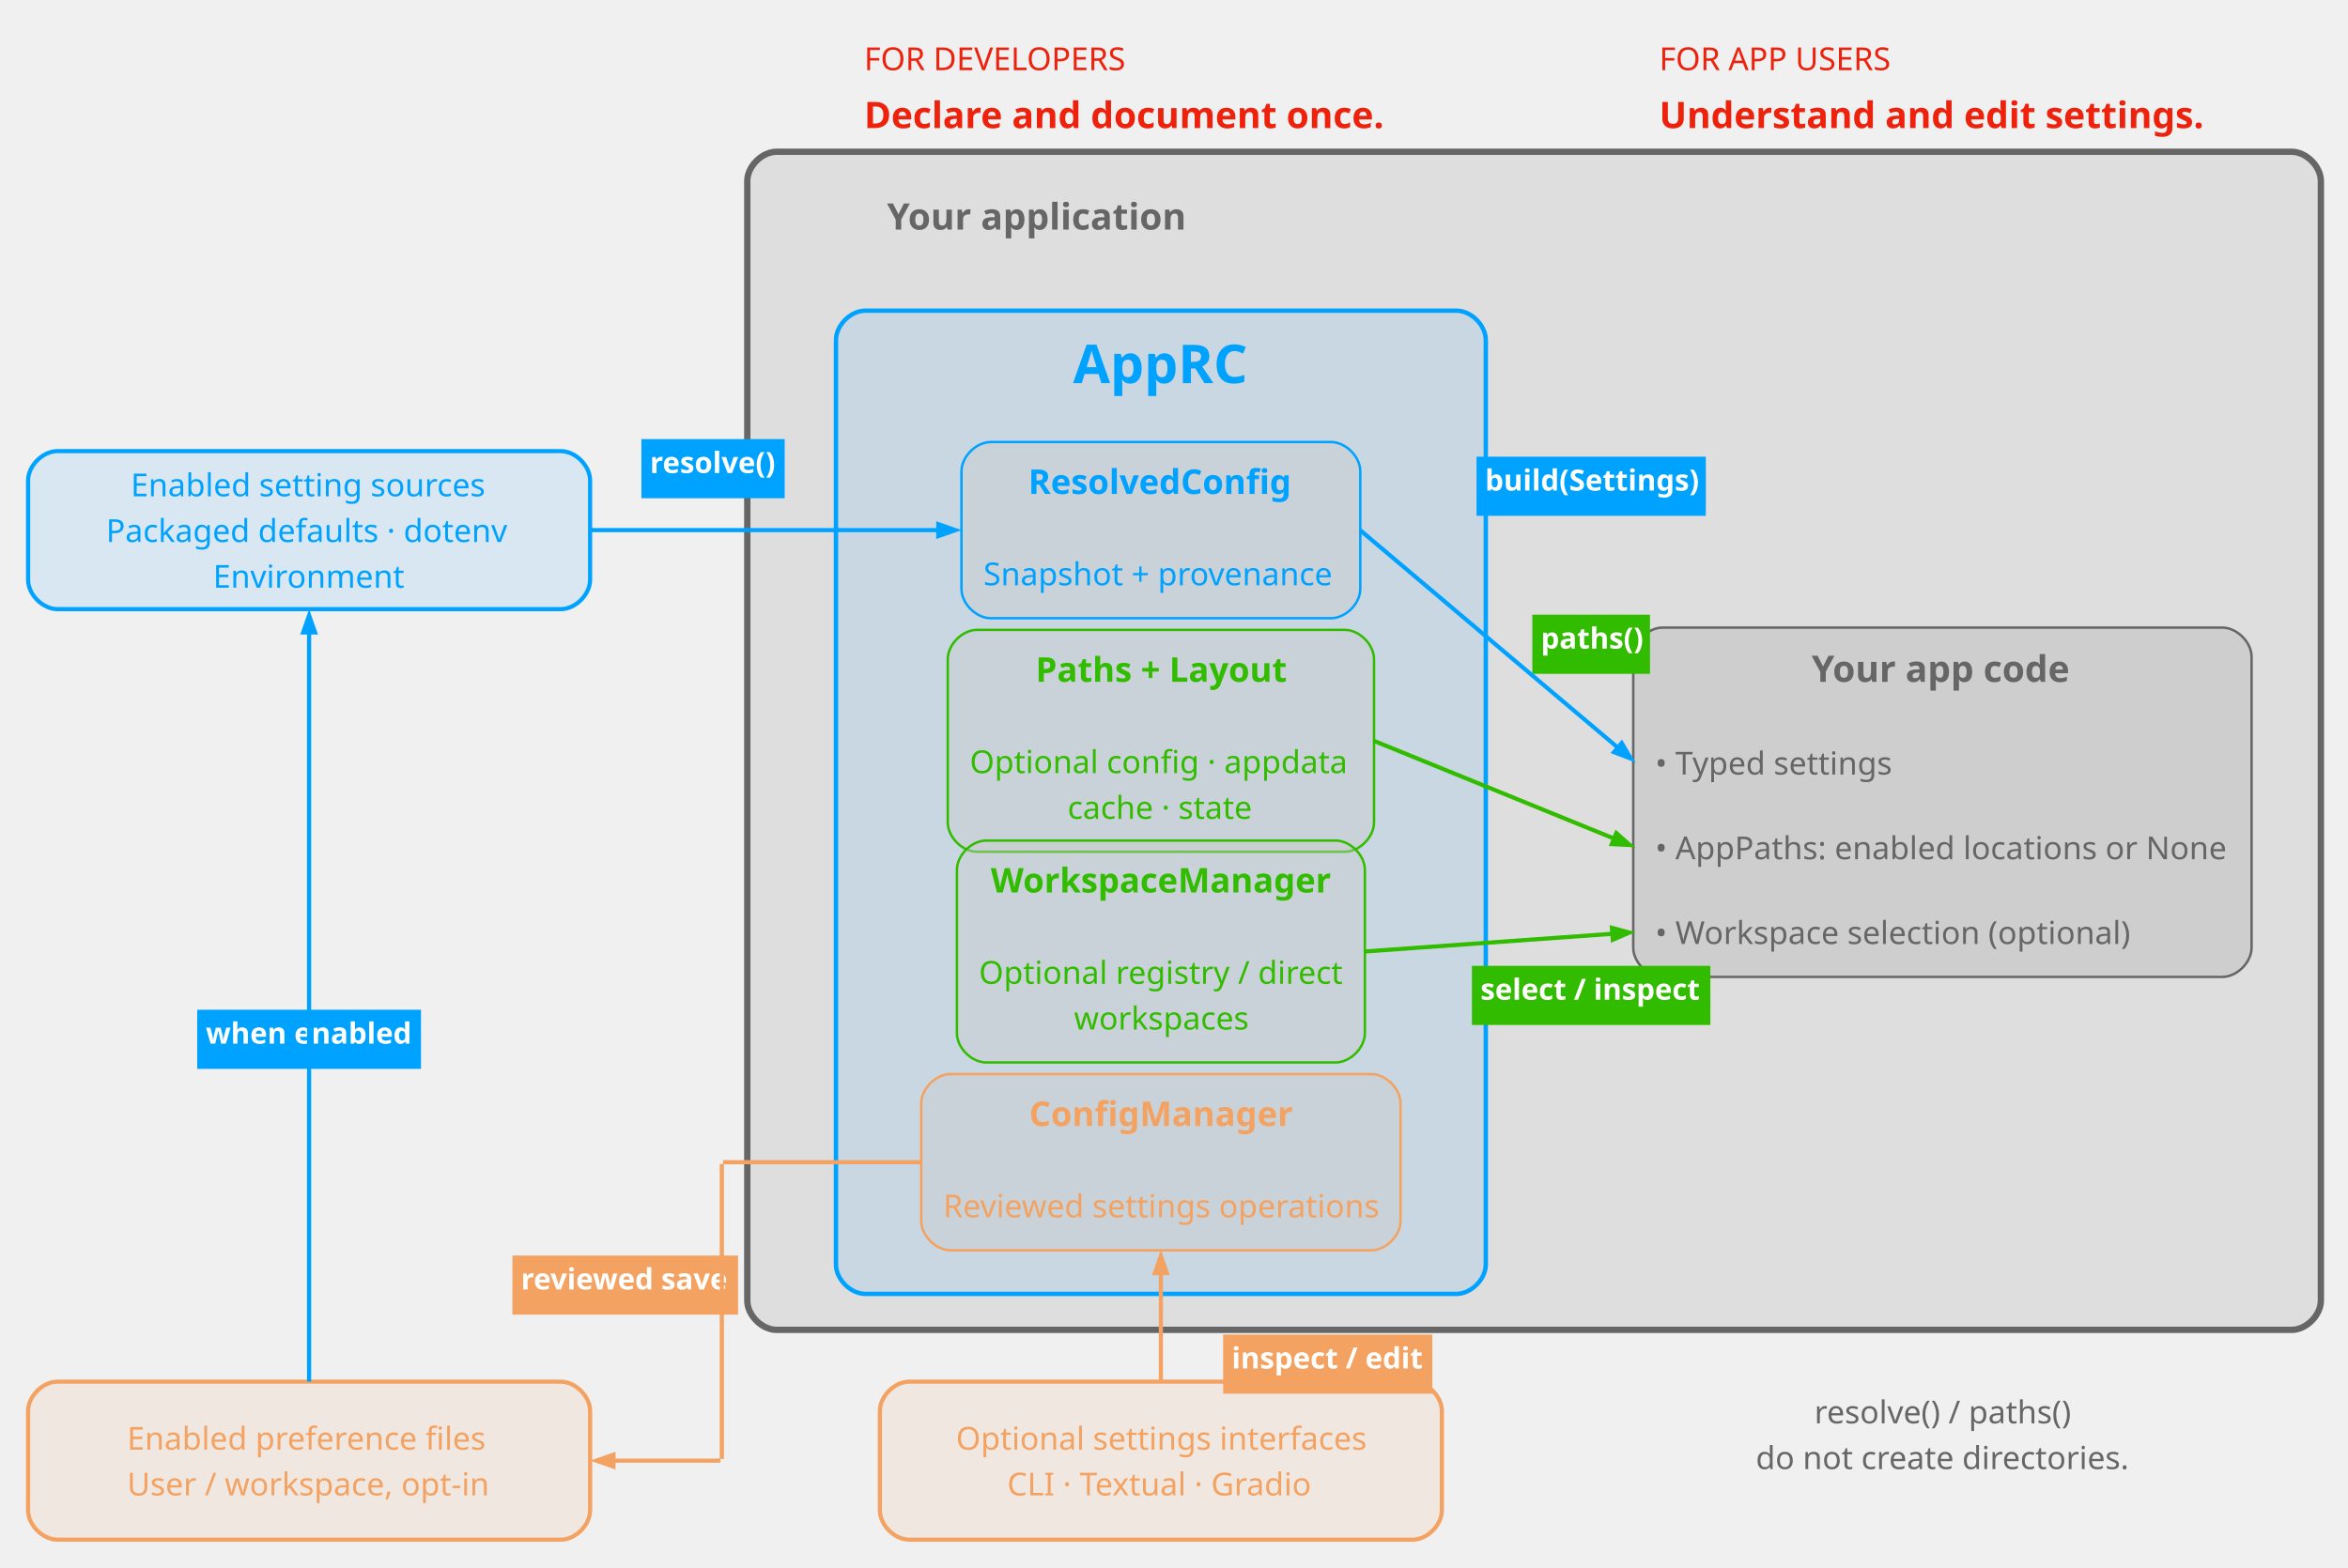
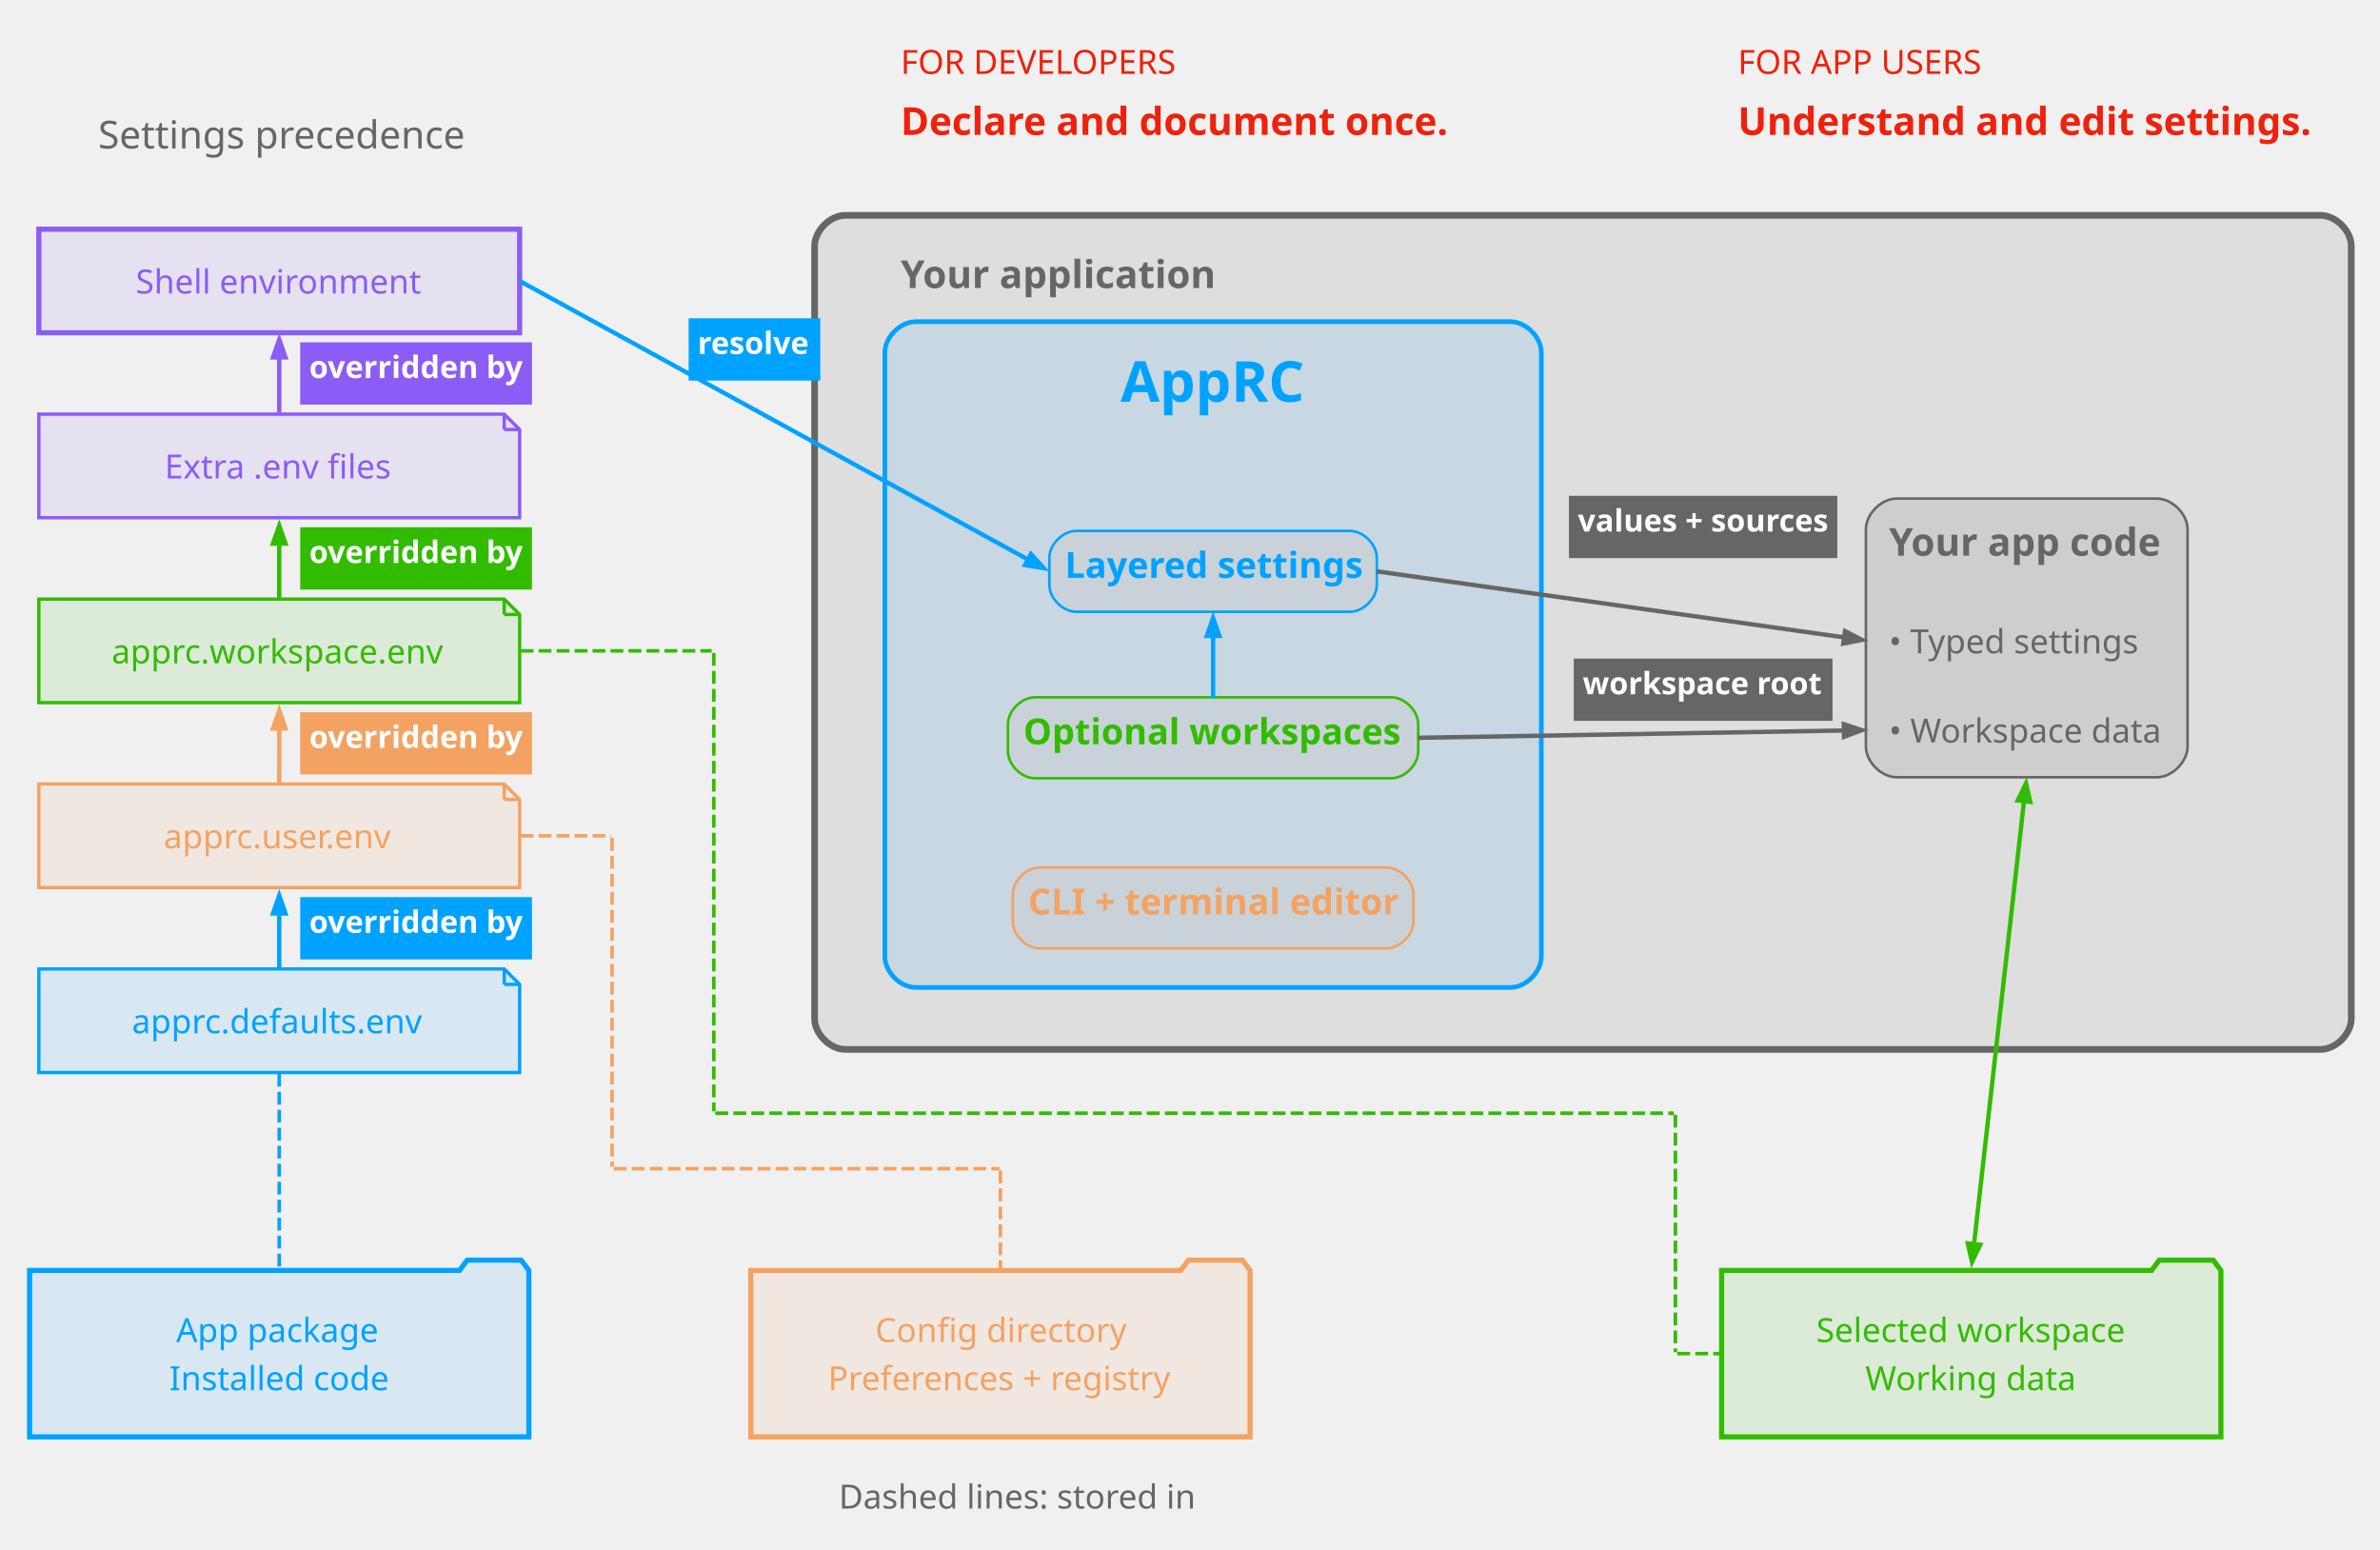
- <svg xmlns="http://www.w3.org/2000/svg" width="1080px" height="721.328px" viewBox="0 0 1084 724">
-   <g id="graph0" class="graph" transform="scale(1.12612 1.12612) rotate(0) translate(11.52 631.4)">
+ <svg xmlns="http://www.w3.org/2000/svg" width="1080px" height="703.165px" viewBox="0 0 1112 724">
+   <g id="graph0" class="graph" transform="scale(1.20001 1.20001) rotate(0) translate(11.52 591.81)">
    <g id="clust1" class="cluster">
-       <path fill="#444444" fill-opacity="0.098" stroke="#666666" stroke-width="2.6" d="M306.84,-86.04C306.84,-86.04 927.96,-86.04 927.96,-86.04 933.96,-86.04 939.96,-92.04 939.96,-98.04 939.96,-98.04 939.96,-557.16 939.96,-557.16 939.96,-563.16 933.96,-569.16 927.96,-569.16 927.96,-569.16 306.84,-569.16 306.84,-569.16 300.84,-569.16 294.84,-563.16 294.84,-557.16 294.84,-557.16 294.84,-98.04 294.84,-98.04 294.84,-92.04 300.84,-86.04 306.84,-86.04" />
+       <path fill="#444444" fill-opacity="0.098" stroke="#666666" stroke-width="2.6" d="M317.64,-183.26C317.64,-183.26 891.96,-183.26 891.96,-183.26 897.96,-183.26 903.96,-189.26 903.96,-195.26 903.96,-195.26 903.96,-495.98 903.96,-495.98 903.96,-501.98 897.96,-507.98 891.96,-507.98 891.96,-507.98 317.64,-507.98 317.64,-507.98 311.64,-507.98 305.64,-501.98 305.64,-495.98 305.64,-495.98 305.64,-195.26 305.64,-195.26 305.64,-189.26 311.64,-183.26 317.64,-183.26" />
    </g>
    <g id="node1" class="node">
-       <text xml:space="preserve" text-anchor="start" x="342.75" y="-602.63" font-family="sans-serif" font-size="13.00" fill="#ee220c">FOR DEVELOPERS</text>
-       <text xml:space="preserve" text-anchor="start" x="342.75" y="-578.88" font-family="sans-serif" font-weight="bold" font-size="15.00" fill="#ee220c">Declare and document once.</text>
+       <text xml:space="preserve" text-anchor="start" x="339.15" y="-563.04" font-family="sans-serif" font-size="13.00" fill="#ee220c">FOR DEVELOPERS</text>
+       <text xml:space="preserve" text-anchor="start" x="339.15" y="-539.29" font-family="sans-serif" font-weight="bold" font-size="15.00" fill="#ee220c">Declare and document once.</text>
    </g>
    <g id="node2" class="node">
-       <text xml:space="preserve" text-anchor="start" x="668.7" y="-602.63" font-family="sans-serif" font-size="13.00" fill="#ee220c">FOR APP USERS</text>
-       <text xml:space="preserve" text-anchor="start" x="668.7" y="-578.88" font-family="sans-serif" font-weight="bold" font-size="15.00" fill="#ee220c">Understand and edit settings.</text>
+       <text xml:space="preserve" text-anchor="start" x="665.1" y="-563.04" font-family="sans-serif" font-size="13.00" fill="#ee220c">FOR APP USERS</text>
+       <text xml:space="preserve" text-anchor="start" x="665.1" y="-539.29" font-family="sans-serif" font-weight="bold" font-size="15.00" fill="#ee220c">Understand and edit settings.</text>
    </g>
    <g id="node5" class="node">
-       <text xml:space="preserve" text-anchor="start" x="352.13" y="-537.25" font-family="sans-serif" font-weight="bold" font-size="15.00" fill="#666666">Your application</text>
+       <text xml:space="preserve" text-anchor="start" x="339.16" y="-479.67" font-family="sans-serif" font-weight="bold" font-size="15.00" fill="#666666">Your application</text>
    </g>
    <g id="node6" class="node">
-       <path fill="#00a2ff" fill-opacity="0.098" stroke="#00a2ff" stroke-width="1.8" d="M585.6,-504C585.6,-504 343.2,-504 343.2,-504 337.2,-504 331.2,-498 331.2,-492 331.2,-492 331.2,-112.8 331.2,-112.8 331.2,-106.8 337.2,-100.8 343.2,-100.8 343.2,-100.8 585.6,-100.8 585.6,-100.8 591.6,-100.8 597.6,-106.8 597.6,-112.8 597.6,-112.8 597.6,-492 597.6,-492 597.6,-498 591.6,-504 585.6,-504" />
+       <path fill="#00a2ff" fill-opacity="0.098" stroke="#00a2ff" stroke-width="1.8" d="M576.6,-466.58C576.6,-466.58 345,-466.58 345,-466.58 339,-466.58 333,-460.58 333,-454.58 333,-454.58 333,-219.38 333,-219.38 333,-213.38 339,-207.38 345,-207.38 345,-207.38 576.6,-207.38 576.6,-207.38 582.6,-207.38 588.6,-213.38 588.6,-219.38 588.6,-219.38 588.6,-454.58 588.6,-454.58 588.6,-460.58 582.6,-466.58 576.6,-466.58" />
    </g>
    <g id="node7" class="node">
-       <text xml:space="preserve" text-anchor="start" x="428.4" y="-474.28" font-family="sans-serif" font-weight="bold" font-size="22.00" fill="#00a2ff">AppRC</text>
+       <text xml:space="preserve" text-anchor="start" x="424.8" y="-435.41" font-family="sans-serif" font-weight="bold" font-size="22.00" fill="#00a2ff">AppRC</text>
    </g>
    <g id="node8" class="node">
-       <path fill="#cccccc" fill-opacity="0.4" stroke="none" d="M394.65,-377.88C394.65,-377.88 534.15,-377.88 534.15,-377.88 540.15,-377.88 546.15,-383.88 546.15,-389.88 546.15,-389.88 546.15,-438.13 546.15,-438.13 546.15,-444.13 540.15,-450.13 534.15,-450.13 534.15,-450.13 394.65,-450.13 394.65,-450.13 388.65,-450.13 382.65,-444.13 382.65,-438.13 382.65,-438.13 382.65,-389.88 382.65,-389.88 382.65,-383.88 388.65,-377.88 394.65,-377.88" />
-       <path fill="none" stroke="#00a2ff" d="M394.65,-377.88C394.65,-377.88 534.15,-377.88 534.15,-377.88 540.15,-377.88 546.15,-383.88 546.15,-389.88 546.15,-389.88 546.15,-438.13 546.15,-438.13 546.15,-444.13 540.15,-450.13 534.15,-450.13 534.15,-450.13 394.65,-450.13 394.65,-450.13 388.65,-450.13 382.65,-444.13 382.65,-438.13 382.65,-438.13 382.65,-389.88 382.65,-389.88 382.65,-383.88 388.65,-377.88 394.65,-377.88" />
-       <text xml:space="preserve" text-anchor="start" x="410.03" y="-428.83" font-family="sans-serif" font-weight="bold" font-size="14.00" fill="#00a2ff">ResolvedConfig</text>
-       <text xml:space="preserve" text-anchor="start" x="391.65" y="-391.38" font-family="sans-serif" font-size="13.00" fill="#00a2ff">Snapshot + provenance</text>
+       <path fill="#cccccc" fill-opacity="0.4" stroke="none" d="M407.55,-353.63C407.55,-353.63 514.05,-353.63 514.05,-353.63 519.3,-353.63 524.55,-358.88 524.55,-364.13 524.55,-364.13 524.55,-374.63 524.55,-374.63 524.55,-379.88 519.3,-385.13 514.05,-385.13 514.05,-385.13 407.55,-385.13 407.55,-385.13 402.3,-385.13 397.05,-379.88 397.05,-374.63 397.05,-374.63 397.05,-364.13 397.05,-364.13 397.05,-358.88 402.3,-353.63 407.55,-353.63" />
+       <path fill="none" stroke="#00a2ff" d="M407.55,-353.63C407.55,-353.63 514.05,-353.63 514.05,-353.63 519.3,-353.63 524.55,-358.88 524.55,-364.13 524.55,-364.13 524.55,-374.63 524.55,-374.63 524.55,-379.88 519.3,-385.13 514.05,-385.13 514.05,-385.13 407.55,-385.13 407.55,-385.13 402.3,-385.13 397.05,-379.88 397.05,-374.63 397.05,-374.63 397.05,-364.13 397.05,-364.13 397.05,-358.88 402.3,-353.63 407.55,-353.63" />
+       <text xml:space="preserve" text-anchor="start" x="403.05" y="-366.83" font-family="sans-serif" font-weight="bold" font-size="14.00" fill="#00a2ff">Layered settings</text>
    </g>
    <g id="node9" class="node">
-       <path fill="#cccccc" fill-opacity="0.4" stroke="none" d="M389.03,-282.1C389.03,-282.1 539.78,-282.1 539.78,-282.1 545.78,-282.1 551.78,-288.1 551.78,-294.1 551.78,-294.1 551.78,-361.1 551.78,-361.1 551.78,-367.1 545.78,-373.1 539.78,-373.1 539.78,-373.1 389.03,-373.1 389.03,-373.1 383.03,-373.1 377.03,-367.1 377.03,-361.1 377.03,-361.1 377.03,-294.1 377.03,-294.1 377.03,-288.1 383.03,-282.1 389.03,-282.1" />
-       <path fill="none" stroke="#32bc00" d="M389.03,-282.1C389.03,-282.1 539.78,-282.1 539.78,-282.1 545.78,-282.1 551.78,-288.1 551.78,-294.1 551.78,-294.1 551.78,-361.1 551.78,-361.1 551.78,-367.1 545.78,-373.1 539.78,-373.1 539.78,-373.1 389.03,-373.1 389.03,-373.1 383.03,-373.1 377.03,-367.1 377.03,-361.1 377.03,-361.1 377.03,-294.1 377.03,-294.1 377.03,-288.1 383.03,-282.1 389.03,-282.1" />
-       <text xml:space="preserve" text-anchor="start" x="413.03" y="-351.8" font-family="sans-serif" font-weight="bold" font-size="14.00" fill="#32bc00">Paths + Layout</text>
-       <text xml:space="preserve" text-anchor="start" x="386.03" y="-314.35" font-family="sans-serif" font-size="13.00" fill="#32bc00">Optional config · appdata</text>
-       <text xml:space="preserve" text-anchor="start" x="426.15" y="-295.6" font-family="sans-serif" font-size="13.00" fill="#32bc00">cache · state</text>
+       <path fill="#cccccc" fill-opacity="0.4" stroke="none" d="M391.42,-288.83C391.42,-288.83 530.17,-288.83 530.17,-288.83 535.42,-288.83 540.67,-294.08 540.67,-299.33 540.67,-299.33 540.67,-309.83 540.67,-309.83 540.67,-315.08 535.42,-320.33 530.17,-320.33 530.17,-320.33 391.42,-320.33 391.42,-320.33 386.17,-320.33 380.92,-315.08 380.92,-309.83 380.92,-309.83 380.92,-299.33 380.92,-299.33 380.92,-294.08 386.17,-288.83 391.42,-288.83" />
+       <path fill="none" stroke="#32bc00" d="M391.42,-288.83C391.42,-288.83 530.17,-288.83 530.17,-288.83 535.42,-288.83 540.67,-294.08 540.67,-299.33 540.67,-299.33 540.67,-309.83 540.67,-309.83 540.67,-315.08 535.42,-320.33 530.17,-320.33 530.17,-320.33 391.42,-320.33 391.42,-320.33 386.17,-320.33 380.92,-315.08 380.92,-309.83 380.92,-309.83 380.92,-299.33 380.92,-299.33 380.92,-294.08 386.17,-288.83 391.42,-288.83" />
+       <text xml:space="preserve" text-anchor="start" x="386.92" y="-302.03" font-family="sans-serif" font-weight="bold" font-size="14.00" fill="#32bc00">Optional workspaces</text>
    </g>
    <g id="node10" class="node">
-       <path fill="#cccccc" fill-opacity="0.4" stroke="none" d="M392.78,-195.7C392.78,-195.7 536.03,-195.7 536.03,-195.7 542.03,-195.7 548.03,-201.7 548.03,-207.7 548.03,-207.7 548.03,-274.7 548.03,-274.7 548.03,-280.7 542.03,-286.7 536.03,-286.7 536.03,-286.7 392.78,-286.7 392.78,-286.7 386.78,-286.7 380.78,-280.7 380.78,-274.7 380.78,-274.7 380.78,-207.7 380.78,-207.7 380.78,-201.7 386.78,-195.7 392.78,-195.7" />
-       <path fill="none" stroke="#32bc00" d="M392.78,-195.7C392.78,-195.7 536.03,-195.7 536.03,-195.7 542.03,-195.7 548.03,-201.7 548.03,-207.7 548.03,-207.7 548.03,-274.7 548.03,-274.7 548.03,-280.7 542.03,-286.7 536.03,-286.7 536.03,-286.7 392.78,-286.7 392.78,-286.7 386.78,-286.7 380.78,-280.7 380.78,-274.7 380.78,-274.7 380.78,-207.7 380.78,-207.7 380.78,-201.7 386.78,-195.7 392.78,-195.7" />
-       <text xml:space="preserve" text-anchor="start" x="394.65" y="-265.4" font-family="sans-serif" font-weight="bold" font-size="14.00" fill="#32bc00">WorkspaceManager</text>
-       <text xml:space="preserve" text-anchor="start" x="389.78" y="-227.95" font-family="sans-serif" font-size="13.00" fill="#32bc00">Optional registry / direct</text>
-       <text xml:space="preserve" text-anchor="start" x="428.78" y="-209.2" font-family="sans-serif" font-size="13.00" fill="#32bc00">workspaces</text>
+       <path fill="#cccccc" fill-opacity="0.4" stroke="none" d="M393.3,-222.59C393.3,-222.59 528.3,-222.59 528.3,-222.59 533.55,-222.59 538.8,-227.84 538.8,-233.09 538.8,-233.09 538.8,-243.59 538.8,-243.59 538.8,-248.84 533.55,-254.09 528.3,-254.09 528.3,-254.09 393.3,-254.09 393.3,-254.09 388.05,-254.09 382.8,-248.84 382.8,-243.59 382.8,-243.59 382.8,-233.09 382.8,-233.09 382.8,-227.84 388.05,-222.59 393.3,-222.59" />
+       <path fill="none" stroke="#f4a261" d="M393.3,-222.59C393.3,-222.59 528.3,-222.59 528.3,-222.59 533.55,-222.59 538.8,-227.84 538.8,-233.09 538.8,-233.09 538.8,-243.59 538.8,-243.59 538.8,-248.84 533.55,-254.09 528.3,-254.09 528.3,-254.09 393.3,-254.09 393.3,-254.09 388.05,-254.09 382.8,-248.84 382.8,-243.59 382.8,-243.59 382.8,-233.09 382.8,-233.09 382.8,-227.84 388.05,-222.59 393.3,-222.59" />
+       <text xml:space="preserve" text-anchor="start" x="388.8" y="-235.79" font-family="sans-serif" font-weight="bold" font-size="14.00" fill="#f4a261">CLI + terminal editor</text>
    </g>
    <g id="node11" class="node">
-       <path fill="#cccccc" fill-opacity="0.4" stroke="none" d="M378.15,-118.68C378.15,-118.68 550.65,-118.68 550.65,-118.68 556.65,-118.68 562.65,-124.68 562.65,-130.68 562.65,-130.68 562.65,-178.93 562.65,-178.93 562.65,-184.93 556.65,-190.93 550.65,-190.93 550.65,-190.93 378.15,-190.93 378.15,-190.93 372.15,-190.93 366.15,-184.93 366.15,-178.93 366.15,-178.93 366.15,-130.68 366.15,-130.68 366.15,-124.68 372.15,-118.68 378.15,-118.68" />
-       <path fill="none" stroke="#f4a261" d="M378.15,-118.68C378.15,-118.68 550.65,-118.68 550.65,-118.68 556.65,-118.68 562.65,-124.68 562.65,-130.68 562.65,-130.68 562.65,-178.93 562.65,-178.93 562.65,-184.93 556.65,-190.93 550.65,-190.93 550.65,-190.93 378.15,-190.93 378.15,-190.93 372.15,-190.93 366.15,-184.93 366.15,-178.93 366.15,-178.93 366.15,-130.68 366.15,-130.68 366.15,-124.68 372.15,-118.68 378.15,-118.68" />
-       <text xml:space="preserve" text-anchor="start" x="410.4" y="-169.63" font-family="sans-serif" font-weight="bold" font-size="14.00" fill="#f4a261">ConfigManager</text>
-       <text xml:space="preserve" text-anchor="start" x="375.15" y="-132.18" font-family="sans-serif" font-size="13.00" fill="#f4a261">Reviewed settings operations</text>
+       <path fill="#444444" fill-opacity="0.098" stroke="none" d="M726.97,-289.21C726.97,-289.21 828.22,-289.21 828.22,-289.21 834.22,-289.21 840.22,-295.21 840.22,-301.21 840.22,-301.21 840.22,-385.71 840.22,-385.71 840.22,-391.71 834.22,-397.71 828.22,-397.71 828.22,-397.71 726.97,-397.71 726.97,-397.71 720.97,-397.71 714.97,-391.71 714.97,-385.71 714.97,-385.71 714.97,-301.21 714.97,-301.21 714.97,-295.21 720.97,-289.21 726.97,-289.21" />
+       <path fill="none" stroke="#666666" d="M726.97,-289.21C726.97,-289.21 828.22,-289.21 828.22,-289.21 834.22,-289.21 840.22,-295.21 840.22,-301.21 840.22,-301.21 840.22,-385.71 840.22,-385.71 840.22,-391.71 834.22,-397.71 828.22,-397.71 828.22,-397.71 726.97,-397.71 726.97,-397.71 720.97,-397.71 714.97,-391.71 714.97,-385.71 714.97,-385.71 714.97,-301.21 714.97,-301.21 714.97,-295.21 720.97,-289.21 726.97,-289.21" />
+       <text xml:space="preserve" text-anchor="start" x="723.97" y="-375.46" font-family="sans-serif" font-weight="bold" font-size="15.00" fill="#666666">Your app code</text>
+       <text xml:space="preserve" text-anchor="start" x="723.97" y="-337.46" font-family="sans-serif" font-size="13.00" fill="#666666">• Typed settings</text>
+       <text xml:space="preserve" text-anchor="start" x="723.97" y="-302.71" font-family="sans-serif" font-size="13.00" fill="#666666">• Workspace data</text>
    </g>
    <g id="node12" class="node">
-       <path fill="#444444" fill-opacity="0.098" stroke="none" d="M670.05,-230.78C670.05,-230.78 899.55,-230.78 899.55,-230.78 905.55,-230.78 911.55,-236.78 911.55,-242.78 911.55,-242.78 911.55,-362.03 911.55,-362.03 911.55,-368.03 905.55,-374.03 899.55,-374.03 899.55,-374.03 670.05,-374.03 670.05,-374.03 664.05,-374.03 658.05,-368.03 658.05,-362.03 658.05,-362.03 658.05,-242.78 658.05,-242.78 658.05,-236.78 664.05,-230.78 670.05,-230.78" />
-       <path fill="none" stroke="#666666" d="M670.05,-230.78C670.05,-230.78 899.55,-230.78 899.55,-230.78 905.55,-230.78 911.55,-236.78 911.55,-242.78 911.55,-242.78 911.55,-362.03 911.55,-362.03 911.55,-368.03 905.55,-374.03 899.55,-374.03 899.55,-374.03 670.05,-374.03 670.05,-374.03 664.05,-374.03 658.05,-368.03 658.05,-362.03 658.05,-362.03 658.05,-242.78 658.05,-242.78 658.05,-236.78 664.05,-230.78 670.05,-230.78" />
-       <text xml:space="preserve" text-anchor="start" x="731.18" y="-351.78" font-family="sans-serif" font-weight="bold" font-size="15.00" fill="#666666">Your app code</text>
-       <text xml:space="preserve" text-anchor="start" x="667.05" y="-313.78" font-family="sans-serif" font-size="13.00" fill="#666666">• Typed settings</text>
-       <text xml:space="preserve" text-anchor="start" x="667.05" y="-279.03" font-family="sans-serif" font-size="13.00" fill="#666666">• AppPaths: enabled locations or None</text>
-       <text xml:space="preserve" text-anchor="start" x="667.05" y="-244.28" font-family="sans-serif" font-size="13.00" fill="#666666">• Workspace selection (optional)</text>
+       <polygon fill="#666666" stroke="none" points="599.85,-375.03 599.85,-398.28 703.35,-398.28 703.35,-375.03 599.85,-375.03" />
+       <polygon fill="none" stroke="#666666" points="599.85,-375.03 599.85,-398.28 703.35,-398.28 703.35,-375.03 599.85,-375.03" />
+       <text xml:space="preserve" text-anchor="start" x="602.85" y="-384.88" font-family="sans-serif" font-weight="bold" font-size="12.00" fill="#ffffff">values + sources</text>
    </g>
    <g id="node13" class="node">
-       <path fill="#00a2ff" fill-opacity="0.098" stroke="#00a2ff" stroke-width="1.7" d="M218.4,-446.4C218.4,-446.4 12,-446.4 12,-446.4 6,-446.4 0,-440.4 0,-434.4 0,-434.4 0,-393.6 0,-393.6 0,-387.6 6,-381.6 12,-381.6 12,-381.6 218.4,-381.6 218.4,-381.6 224.4,-381.6 230.4,-387.6 230.4,-393.6 230.4,-393.6 230.4,-434.4 230.4,-434.4 230.4,-440.4 224.4,-446.4 218.4,-446.4" />
-       <text xml:space="preserve" text-anchor="start" x="42.08" y="-427.88" font-family="sans-serif" font-size="13.00" fill="#00a2ff">Enabled setting sources</text>
-       <text xml:space="preserve" text-anchor="start" x="31.95" y="-409.13" font-family="sans-serif" font-size="13.00" fill="#00a2ff">Packaged defaults · dotenv</text>
-       <text xml:space="preserve" text-anchor="start" x="75.83" y="-390.38" font-family="sans-serif" font-size="13.00" fill="#00a2ff">Environment</text>
+       <polygon fill="#666666" stroke="none" points="601.73,-311.67 601.73,-334.92 701.48,-334.92 701.48,-311.67 601.73,-311.67" />
+       <polygon fill="none" stroke="#666666" points="601.73,-311.67 601.73,-334.92 701.48,-334.92 701.48,-311.67 601.73,-311.67" />
+       <text xml:space="preserve" text-anchor="start" x="604.73" y="-321.52" font-family="sans-serif" font-weight="bold" font-size="12.00" fill="#ffffff">workspace root</text>
    </g>
    <g id="node14" class="node">
-       <path fill="#f4a261" fill-opacity="0.098" stroke="#f4a261" stroke-width="1.7" d="M218.4,-64.8C218.4,-64.8 12,-64.8 12,-64.8 6,-64.8 0,-58.8 0,-52.8 0,-52.8 0,-12 0,-12 0,-6 6,0 12,0 12,0 218.4,0 218.4,0 224.4,0 230.4,-6 230.4,-12 230.4,-12 230.4,-52.8 230.4,-52.8 230.4,-58.8 224.4,-64.8 218.4,-64.8" />
-       <text xml:space="preserve" text-anchor="start" x="40.58" y="-36.9" font-family="sans-serif" font-size="13.00" fill="#f4a261">Enabled preference files</text>
-       <text xml:space="preserve" text-anchor="start" x="40.58" y="-18.15" font-family="sans-serif" font-size="13.00" fill="#f4a261">User / workspace, opt-in</text>
+       <text xml:space="preserve" text-anchor="start" x="26.7" y="-534.02" font-family="sans-serif" font-size="15.00" fill="#666666">Settings precedence</text>
    </g>
    <g id="node15" class="node">
-       <path fill="#f4a261" fill-opacity="0.098" stroke="#f4a261" stroke-width="1.7" d="M567.6,-64.8C567.6,-64.8 361.2,-64.8 361.2,-64.8 355.2,-64.8 349.2,-58.8 349.2,-52.8 349.2,-52.8 349.2,-12 349.2,-12 349.2,-6 355.2,0 361.2,0 361.2,0 567.6,0 567.6,0 573.6,0 579.6,-6 579.6,-12 579.6,-12 579.6,-52.8 579.6,-52.8 579.6,-58.8 573.6,-64.8 567.6,-64.8" />
-       <text xml:space="preserve" text-anchor="start" x="380.4" y="-36.9" font-family="sans-serif" font-size="13.00" fill="#f4a261">Optional settings interfaces</text>
-       <text xml:space="preserve" text-anchor="start" x="401.4" y="-18.15" font-family="sans-serif" font-size="13.00" fill="#f4a261">CLI · Textual · Gradio</text>
+       <polygon fill="#00a2ff" fill-opacity="0.098" stroke="#00a2ff" stroke-width="1.3" points="184.8,-214.58 3.6,-214.58 3.6,-174.26 190.8,-174.26 190.8,-208.58 184.8,-214.58" />
+       <polyline fill="none" stroke="#00a2ff" stroke-width="1.3" points="184.8,-214.58 184.8,-208.58" />
+       <polyline fill="none" stroke="#00a2ff" stroke-width="1.3" points="190.8,-208.58 184.8,-208.58" />
+       <text xml:space="preserve" text-anchor="start" x="39.83" y="-189.54" font-family="sans-serif" font-size="13.00" fill="#00a2ff">apprc.defaults.env</text>
    </g>
    <g id="node16" class="node">
-       <polygon fill="#00a2ff" stroke="none" points="251.92,-427.58 251.92,-450.83 309.67,-450.83 309.67,-427.58 251.92,-427.58" />
-       <polygon fill="none" stroke="#00a2ff" points="251.92,-427.58 251.92,-450.83 309.67,-450.83 309.67,-427.58 251.92,-427.58" />
-       <text xml:space="preserve" text-anchor="start" x="254.92" y="-437.43" font-family="sans-serif" font-weight="bold" font-size="12.00" fill="#ffffff">resolve()</text>
+       <polygon fill="#f4a261" fill-opacity="0.098" stroke="#f4a261" stroke-width="1.3" points="184.8,-286.58 3.6,-286.58 3.6,-246.26 190.8,-246.26 190.8,-280.58 184.8,-286.58" />
+       <polyline fill="none" stroke="#f4a261" stroke-width="1.3" points="184.8,-286.58 184.8,-280.58" />
+       <polyline fill="none" stroke="#f4a261" stroke-width="1.3" points="190.8,-280.58 184.8,-280.58" />
+       <text xml:space="preserve" text-anchor="start" x="52.2" y="-261.54" font-family="sans-serif" font-size="13.00" fill="#f4a261">apprc.user.env</text>
    </g>
    <g id="node17" class="node">
-       <polygon fill="#00a2ff" stroke="none" points="594.3,-420.37 594.3,-443.62 687.3,-443.62 687.3,-420.37 594.3,-420.37" />
-       <polygon fill="none" stroke="#00a2ff" points="594.3,-420.37 594.3,-443.62 687.3,-443.62 687.3,-420.37 594.3,-420.37" />
-       <text xml:space="preserve" text-anchor="start" x="597.3" y="-430.22" font-family="sans-serif" font-weight="bold" font-size="12.00" fill="#ffffff">build(Settings)</text>
+       <polygon fill="#32bc00" fill-opacity="0.098" stroke="#32bc00" stroke-width="1.3" points="184.8,-358.58 3.6,-358.58 3.6,-318.26 190.8,-318.26 190.8,-352.58 184.8,-358.58" />
+       <polyline fill="none" stroke="#32bc00" stroke-width="1.3" points="184.8,-358.58 184.8,-352.58" />
+       <polyline fill="none" stroke="#32bc00" stroke-width="1.3" points="190.8,-352.58 184.8,-352.58" />
+       <text xml:space="preserve" text-anchor="start" x="31.95" y="-333.54" font-family="sans-serif" font-size="13.00" fill="#32bc00">apprc.workspace.env</text>
    </g>
    <g id="node18" class="node">
-       <polygon fill="#32bc00" stroke="none" points="617.17,-355.57 617.17,-378.82 664.42,-378.82 664.42,-355.57 617.17,-355.57" />
-       <polygon fill="none" stroke="#32bc00" points="617.17,-355.57 617.17,-378.82 664.42,-378.82 664.42,-355.57 617.17,-355.57" />
-       <text xml:space="preserve" text-anchor="start" x="620.17" y="-365.42" font-family="sans-serif" font-weight="bold" font-size="12.00" fill="#ffffff">paths()</text>
+       <polygon fill="#8b5cf6" fill-opacity="0.098" stroke="#8b5cf6" stroke-width="1.3" points="184.8,-430.58 3.6,-430.58 3.6,-390.26 190.8,-390.26 190.8,-424.58 184.8,-430.58" />
+       <polyline fill="none" stroke="#8b5cf6" stroke-width="1.3" points="184.8,-430.58 184.8,-424.58" />
+       <polyline fill="none" stroke="#8b5cf6" stroke-width="1.3" points="190.8,-424.58 184.8,-424.58" />
+       <text xml:space="preserve" text-anchor="start" x="52.58" y="-405.54" font-family="sans-serif" font-size="13.00" fill="#8b5cf6">Extra .env files</text>
    </g>
    <g id="node19" class="node">
-       <polygon fill="#32bc00" stroke="none" points="592.42,-211.58 592.42,-234.83 689.17,-234.83 689.17,-211.58 592.42,-211.58" />
-       <polygon fill="none" stroke="#32bc00" points="592.42,-211.58 592.42,-234.83 689.17,-234.83 689.17,-211.58 592.42,-211.58" />
-       <text xml:space="preserve" text-anchor="start" x="595.42" y="-221.43" font-family="sans-serif" font-weight="bold" font-size="12.00" fill="#ffffff">select / inspect</text>
+       <polygon fill="#8b5cf6" fill-opacity="0.098" stroke="#8b5cf6" stroke-width="2" points="190.8,-502.58 3.6,-502.58 3.6,-462.26 190.8,-462.26 190.8,-502.58" />
+       <text xml:space="preserve" text-anchor="start" x="41.33" y="-477.54" font-family="sans-serif" font-size="13.00" fill="#8b5cf6">Shell environment</text>
    </g>
    <g id="node20" class="node">
-       <polygon fill="#f4a261" stroke="none" points="490.43,-60.37 490.43,-83.62 575.18,-83.62 575.18,-60.37 490.43,-60.37" />
-       <polygon fill="none" stroke="#f4a261" points="490.43,-60.37 490.43,-83.62 575.18,-83.62 575.18,-60.37 490.43,-60.37" />
-       <text xml:space="preserve" text-anchor="start" x="493.43" y="-70.22" font-family="sans-serif" font-weight="bold" font-size="12.00" fill="#ffffff">inspect / edit</text>
+       <polygon fill="#00a2ff" stroke="none" points="105.86,-218.79 105.86,-242.04 195.11,-242.04 195.11,-218.79 105.86,-218.79" />
+       <polygon fill="none" stroke="#00a2ff" points="105.86,-218.79 105.86,-242.04 195.11,-242.04 195.11,-218.79 105.86,-218.79" />
+       <text xml:space="preserve" text-anchor="start" x="108.86" y="-228.64" font-family="sans-serif" font-weight="bold" font-size="12.00" fill="#ffffff">overridden by</text>
    </g>
    <g id="node21" class="node">
-       <polygon fill="#00a2ff" stroke="none" points="69.83,-193.57 69.83,-216.82 160.57,-216.82 160.57,-193.57 69.83,-193.57" />
-       <polygon fill="none" stroke="#00a2ff" points="69.83,-193.57 69.83,-216.82 160.57,-216.82 160.57,-193.57 69.83,-193.57" />
-       <text xml:space="preserve" text-anchor="start" x="72.83" y="-203.42" font-family="sans-serif" font-weight="bold" font-size="12.00" fill="#ffffff">when enabled</text>
+       <polygon fill="#f4a261" stroke="none" points="105.86,-290.79 105.86,-314.04 195.11,-314.04 195.11,-290.79 105.86,-290.79" />
+       <polygon fill="none" stroke="#f4a261" points="105.86,-290.79 105.86,-314.04 195.11,-314.04 195.11,-290.79 105.86,-290.79" />
+       <text xml:space="preserve" text-anchor="start" x="108.86" y="-300.64" font-family="sans-serif" font-weight="bold" font-size="12.00" fill="#ffffff">overridden by</text>
+     </g>
+     <g id="node22" class="node">
+       <polygon fill="#32bc00" stroke="none" points="105.86,-362.79 105.86,-386.04 195.11,-386.04 195.11,-362.79 105.86,-362.79" />
+       <polygon fill="none" stroke="#32bc00" points="105.86,-362.79 105.86,-386.04 195.11,-386.04 195.11,-362.79 105.86,-362.79" />
+       <text xml:space="preserve" text-anchor="start" x="108.86" y="-372.64" font-family="sans-serif" font-weight="bold" font-size="12.00" fill="#ffffff">overridden by</text>
+     </g>
+     <g id="node23" class="node">
+       <polygon fill="#8b5cf6" stroke="none" points="105.86,-434.79 105.86,-458.04 195.11,-458.04 195.11,-434.79 105.86,-434.79" />
+       <polygon fill="none" stroke="#8b5cf6" points="105.86,-434.79 105.86,-458.04 195.11,-458.04 195.11,-434.79 105.86,-434.79" />
+       <text xml:space="preserve" text-anchor="start" x="108.86" y="-444.64" font-family="sans-serif" font-weight="bold" font-size="12.00" fill="#ffffff">overridden by</text>
    </g>
    <g id="node24" class="node">
-       <polygon fill="#f4a261" stroke="none" points="199.05,-92.78 199.05,-116.03 290.55,-116.03 290.55,-92.78 199.05,-92.78" />
-       <polygon fill="none" stroke="#f4a261" points="199.05,-92.78 199.05,-116.03 290.55,-116.03 290.55,-92.78 199.05,-92.78" />
-       <text xml:space="preserve" text-anchor="start" x="202.05" y="-102.62" font-family="sans-serif" font-weight="bold" font-size="12.00" fill="#ffffff">reviewed save</text>
+       <polygon fill="#00a2ff" stroke="none" points="257.11,-444.15 257.11,-467.4 307.36,-467.4 307.36,-444.15 257.11,-444.15" />
+       <polygon fill="none" stroke="#00a2ff" points="257.11,-444.15 257.11,-467.4 307.36,-467.4 307.36,-444.15 257.11,-444.15" />
+       <text xml:space="preserve" text-anchor="start" x="260.11" y="-454" font-family="sans-serif" font-weight="bold" font-size="12.00" fill="#ffffff">resolve</text>
    </g>
    <g id="node25" class="node">
-       <text xml:space="preserve" text-anchor="start" x="732.3" y="-47.7" font-family="sans-serif" font-size="13.00" fill="#666666">resolve() / paths()</text>
-       <text xml:space="preserve" text-anchor="start" x="708.3" y="-28.95" font-family="sans-serif" font-size="13.00" fill="#666666">do not create directories.</text>
+       <polygon fill="#00a2ff" fill-opacity="0.098" stroke="#00a2ff" stroke-width="2" points="194.4,-97.22 191.4,-101.22 170.4,-101.22 167.4,-97.22 0,-97.22 0,-32.42 194.4,-32.42 194.4,-97.22" />
+       <text xml:space="preserve" text-anchor="start" x="57.08" y="-69.32" font-family="sans-serif" font-size="13.00" fill="#00a2ff">App package</text>
+       <text xml:space="preserve" text-anchor="start" x="54.45" y="-50.57" font-family="sans-serif" font-size="13.00" fill="#00a2ff">Installed code</text>
+     </g>
+     <g id="node26" class="node">
+       <polygon fill="#f4a261" fill-opacity="0.098" stroke="#f4a261" stroke-width="2" points="475.2,-97.22 472.2,-101.22 451.2,-101.22 448.2,-97.22 280.8,-97.22 280.8,-32.42 475.2,-32.42 475.2,-97.22" />
+       <text xml:space="preserve" text-anchor="start" x="329.25" y="-69.32" font-family="sans-serif" font-size="13.00" fill="#f4a261">Config directory</text>
+       <text xml:space="preserve" text-anchor="start" x="310.87" y="-50.57" font-family="sans-serif" font-size="13.00" fill="#f4a261">Preferences + registry</text>
+     </g>
+     <g id="node27" class="node">
+       <polygon fill="#32bc00" fill-opacity="0.098" stroke="#32bc00" stroke-width="2" points="853.2,-97.22 850.2,-101.22 829.2,-101.22 826.2,-97.22 658.8,-97.22 658.8,-32.42 853.2,-32.42 853.2,-97.22" />
+       <text xml:space="preserve" text-anchor="start" x="695.63" y="-69.32" font-family="sans-serif" font-size="13.00" fill="#32bc00">Selected workspace</text>
+       <text xml:space="preserve" text-anchor="start" x="714.75" y="-50.57" font-family="sans-serif" font-size="13.00" fill="#32bc00">Working data</text>
+     </g>
+     <g id="node35" class="node">
+       <text xml:space="preserve" text-anchor="start" x="315.07" y="-4.5" font-family="sans-serif" font-size="13.00" fill="#666666">Dashed lines: stored in</text>
    </g>
    <g id="edge2" class="edge">
-       <path fill="none" stroke="#00a2ff" stroke-width="1.7" d="M546.07,-414C546.07,-414 627.25,-345.49 651.98,-324.61" />
-       <polygon fill="#00a2ff" stroke="#00a2ff" stroke-width="1.7" points="653.31,-326.7 657.08,-320.31 650.15,-322.95 653.31,-326.7" />
+       <path fill="none" stroke="#666666" stroke-width="1.7" d="M524.49,-369.38C524.49,-369.38 668.49,-349.04 706.74,-343.63" />
+       <polygon fill="#666666" stroke="#666666" stroke-width="1.7" points="706.84,-346.09 713.43,-342.69 706.15,-341.24 706.84,-346.09" />
+     </g>
+     <g id="edge1" class="edge">
+       <path fill="none" stroke="#00a2ff" stroke-width="1.7" d="M460.8,-319.99C460.8,-319.99 460.8,-334.55 460.8,-344.57" />
+       <polygon fill="#00a2ff" stroke="#00a2ff" stroke-width="1.7" points="458.35,-344.23 460.8,-351.23 463.25,-344.23 458.35,-344.23" />
    </g>
    <g id="edge3" class="edge">
-       <path fill="none" stroke="#32bc00" stroke-width="1.7" d="M551.69,-327.6C551.69,-327.6 624.62,-297.91 650.26,-287.48" />
-       <polygon fill="#32bc00" stroke="#32bc00" stroke-width="1.7" points="651.11,-289.78 656.67,-284.87 649.26,-285.24 651.11,-289.78" />
+       <path fill="none" stroke="#666666" stroke-width="1.7" d="M540.6,-304.58C540.6,-304.58 670.12,-306.79 706.55,-307.42" />
+       <polygon fill="#666666" stroke="#666666" stroke-width="1.7" points="706.36,-309.87 713.4,-307.54 706.45,-304.97 706.36,-309.87" />
+     </g>
+     <g id="edge19" class="edge">
+       <path fill="none" stroke="#32bc00" stroke-width="1.7" d="M776.53,-279.91C772.83,-247.17 760.65,-139.2 757.03,-107.07" />
+       <polygon fill="#32bc00" stroke="#32bc00" stroke-width="1.7" points="774.09,-280.17 777.31,-286.85 778.96,-279.62 774.09,-280.17" />
+       <polygon fill="#32bc00" stroke="#32bc00" stroke-width="1.7" points="759.51,-107.2 756.29,-100.52 754.64,-107.75 759.51,-107.2" />
    </g>
    <g id="edge4" class="edge">
-       <path fill="none" stroke="#32bc00" stroke-width="1.7" d="M547.95,-241.2C547.95,-241.2 622.71,-246.55 649.58,-248.47" />
-       <polygon fill="#32bc00" stroke="#32bc00" stroke-width="1.7" points="649.33,-250.91 656.48,-248.97 649.68,-246.02 649.33,-250.91" />
+       <path fill="none" stroke="#00a2ff" stroke-width="1.7" d="M97.2,-215.08C97.2,-215.08 97.2,-227.36 97.2,-236.38" />
+       <polygon fill="#00a2ff" stroke="#00a2ff" stroke-width="1.7" points="94.75,-236.18 97.2,-243.18 99.65,-236.18 94.75,-236.18" />
+     </g>
+     <g id="edge9" class="edge">
+       <path fill="none" stroke="#00a2ff" stroke-width="1.4" stroke-dasharray="5,2" d="M97.2,-173.75C97.2,-173.75 97.2,-97.96 97.2,-97.96" />
+     </g>
+     <g id="edge5" class="edge">
+       <path fill="none" stroke="#f4a261" stroke-width="1.7" d="M97.2,-287.08C97.2,-287.08 97.2,-299.36 97.2,-308.38" />
+       <polygon fill="#f4a261" stroke="#f4a261" stroke-width="1.7" points="94.75,-308.18 97.2,-315.18 99.65,-308.18 94.75,-308.18" />
+     </g>
+     <g id="edge10" class="edge">
+       <path fill="none" stroke="#f4a261" stroke-width="1.4" stroke-dasharray="5,2" d="M191.19,-266.42C191.19,-266.42 222.49,-266.42 226.4,-266.42" />
+     </g>
+     <g id="edge6" class="edge">
+       <path fill="none" stroke="#32bc00" stroke-width="1.7" d="M97.2,-359.08C97.2,-359.08 97.2,-371.36 97.2,-380.38" />
+       <polygon fill="#32bc00" stroke="#32bc00" stroke-width="1.7" points="94.75,-380.18 97.2,-387.18 99.65,-380.18 94.75,-380.18" />
+     </g>
+     <g id="edge14" class="edge">
+       <path fill="none" stroke="#32bc00" stroke-width="1.4" stroke-dasharray="5,2" d="M191.19,-338.42C191.19,-338.42 257.29,-338.42 265.56,-338.42" />
    </g>
    <g id="edge7" class="edge">
-       <path fill="none" stroke="#f4a261" stroke-width="1.7" d="M366.24,-154.8C366.24,-154.8 291.89,-154.8 284.92,-154.8" />
-     </g>
-     <g id="edge1" class="edge">
-       <path fill="none" stroke="#00a2ff" stroke-width="1.7" d="M230.4,-414C230.4,-414 339.85,-414 373.2,-414" />
-       <polygon fill="#00a2ff" stroke="#00a2ff" stroke-width="1.7" points="373.15,-416.45 380.15,-414 373.15,-411.55 373.15,-416.45" />
-     </g>
-     <g id="edge6" class="edge">
-       <path fill="none" stroke="#00a2ff" stroke-width="1.7" d="M115.2,-64.8C115.2,-64.8 115.2,-319.41 115.2,-372.12" />
-       <polygon fill="#00a2ff" stroke="#00a2ff" stroke-width="1.7" points="112.75,-372.03 115.2,-379.03 117.65,-372.03 112.75,-372.03" />
-     </g>
-     <g id="edge5" class="edge">
-       <path fill="none" stroke="#f4a261" stroke-width="1.7" d="M464.4,-64.8C464.4,-64.8 464.4,-93.97 464.4,-109.46" />
-       <polygon fill="#f4a261" stroke="#f4a261" stroke-width="1.7" points="461.95,-109.31 464.4,-116.31 466.85,-109.31 461.95,-109.31" />
+       <path fill="none" stroke="#8b5cf6" stroke-width="1.7" d="M97.2,-431.08C97.2,-431.08 97.2,-443.56 97.2,-452.73" />
+       <polygon fill="#8b5cf6" stroke="#8b5cf6" stroke-width="1.7" points="94.75,-452.68 97.2,-459.68 99.65,-452.68 94.75,-452.68" />
    </g>
    <g id="edge8" class="edge">
-       <path fill="none" stroke="#f4a261" stroke-width="1.7" d="M284.4,-154.02C284.4,-144.08 284.4,-42.6 284.4,-33.11" />
+       <path fill="none" stroke="#00a2ff" stroke-width="1.7" d="M190.8,-482.42C190.8,-482.42 350.17,-395.09 388.77,-373.95" />
+       <polygon fill="#00a2ff" stroke="#00a2ff" stroke-width="1.7" points="389.89,-376.12 394.85,-370.61 387.54,-371.83 389.89,-376.12" />
    </g>
-     <g id="edge9" class="edge">
-       <path fill="none" stroke="#f4a261" stroke-width="1.7" d="M283.79,-32.4C279.53,-32.4 253.81,-32.4 239.68,-32.4" />
-       <polygon fill="#f4a261" stroke="#f4a261" stroke-width="1.7" points="239.97,-29.95 232.97,-32.4 239.97,-34.85 239.97,-29.95" />
+     <g id="edge11" class="edge">
+       <path fill="none" stroke="#f4a261" stroke-width="1.4" stroke-dasharray="5,2" d="M226.8,-265.59C226.8,-255.07 226.8,-147.62 226.8,-137.57" />
+     </g>
+     <g id="edge12" class="edge">
+       <path fill="none" stroke="#f4a261" stroke-width="1.4" stroke-dasharray="5,2" d="M227.47,-136.82C238.04,-136.82 369.4,-136.82 377.6,-136.82" />
+     </g>
+     <g id="edge13" class="edge">
+       <path fill="none" stroke="#f4a261" stroke-width="1.4" stroke-dasharray="5,2" d="M378,-136.14C378,-130.98 378,-97.96 378,-97.96" />
+     </g>
+     <g id="edge15" class="edge">
+       <path fill="none" stroke="#32bc00" stroke-width="1.4" stroke-dasharray="5,2" d="M266.4,-337.61C266.4,-325.13 266.4,-171.17 266.4,-159.16" />
+     </g>
+     <g id="edge16" class="edge">
+       <path fill="none" stroke="#32bc00" stroke-width="1.4" stroke-dasharray="5,2" d="M267.01,-158.42C283.35,-158.42 624.25,-158.42 640.22,-158.42" />
+     </g>
+     <g id="edge17" class="edge">
+       <path fill="none" stroke="#32bc00" stroke-width="1.4" stroke-dasharray="5,2" d="M640.8,-157.82C640.8,-150.22 640.8,-72.62 640.8,-65.36" />
+     </g>
+     <g id="edge18" class="edge">
+       <path fill="none" stroke="#32bc00" stroke-width="1.4" stroke-dasharray="5,2" d="M641.53,-64.82C644.81,-64.82 657.89,-64.82 657.89,-64.82" />
    </g>
  </g>
</svg>
